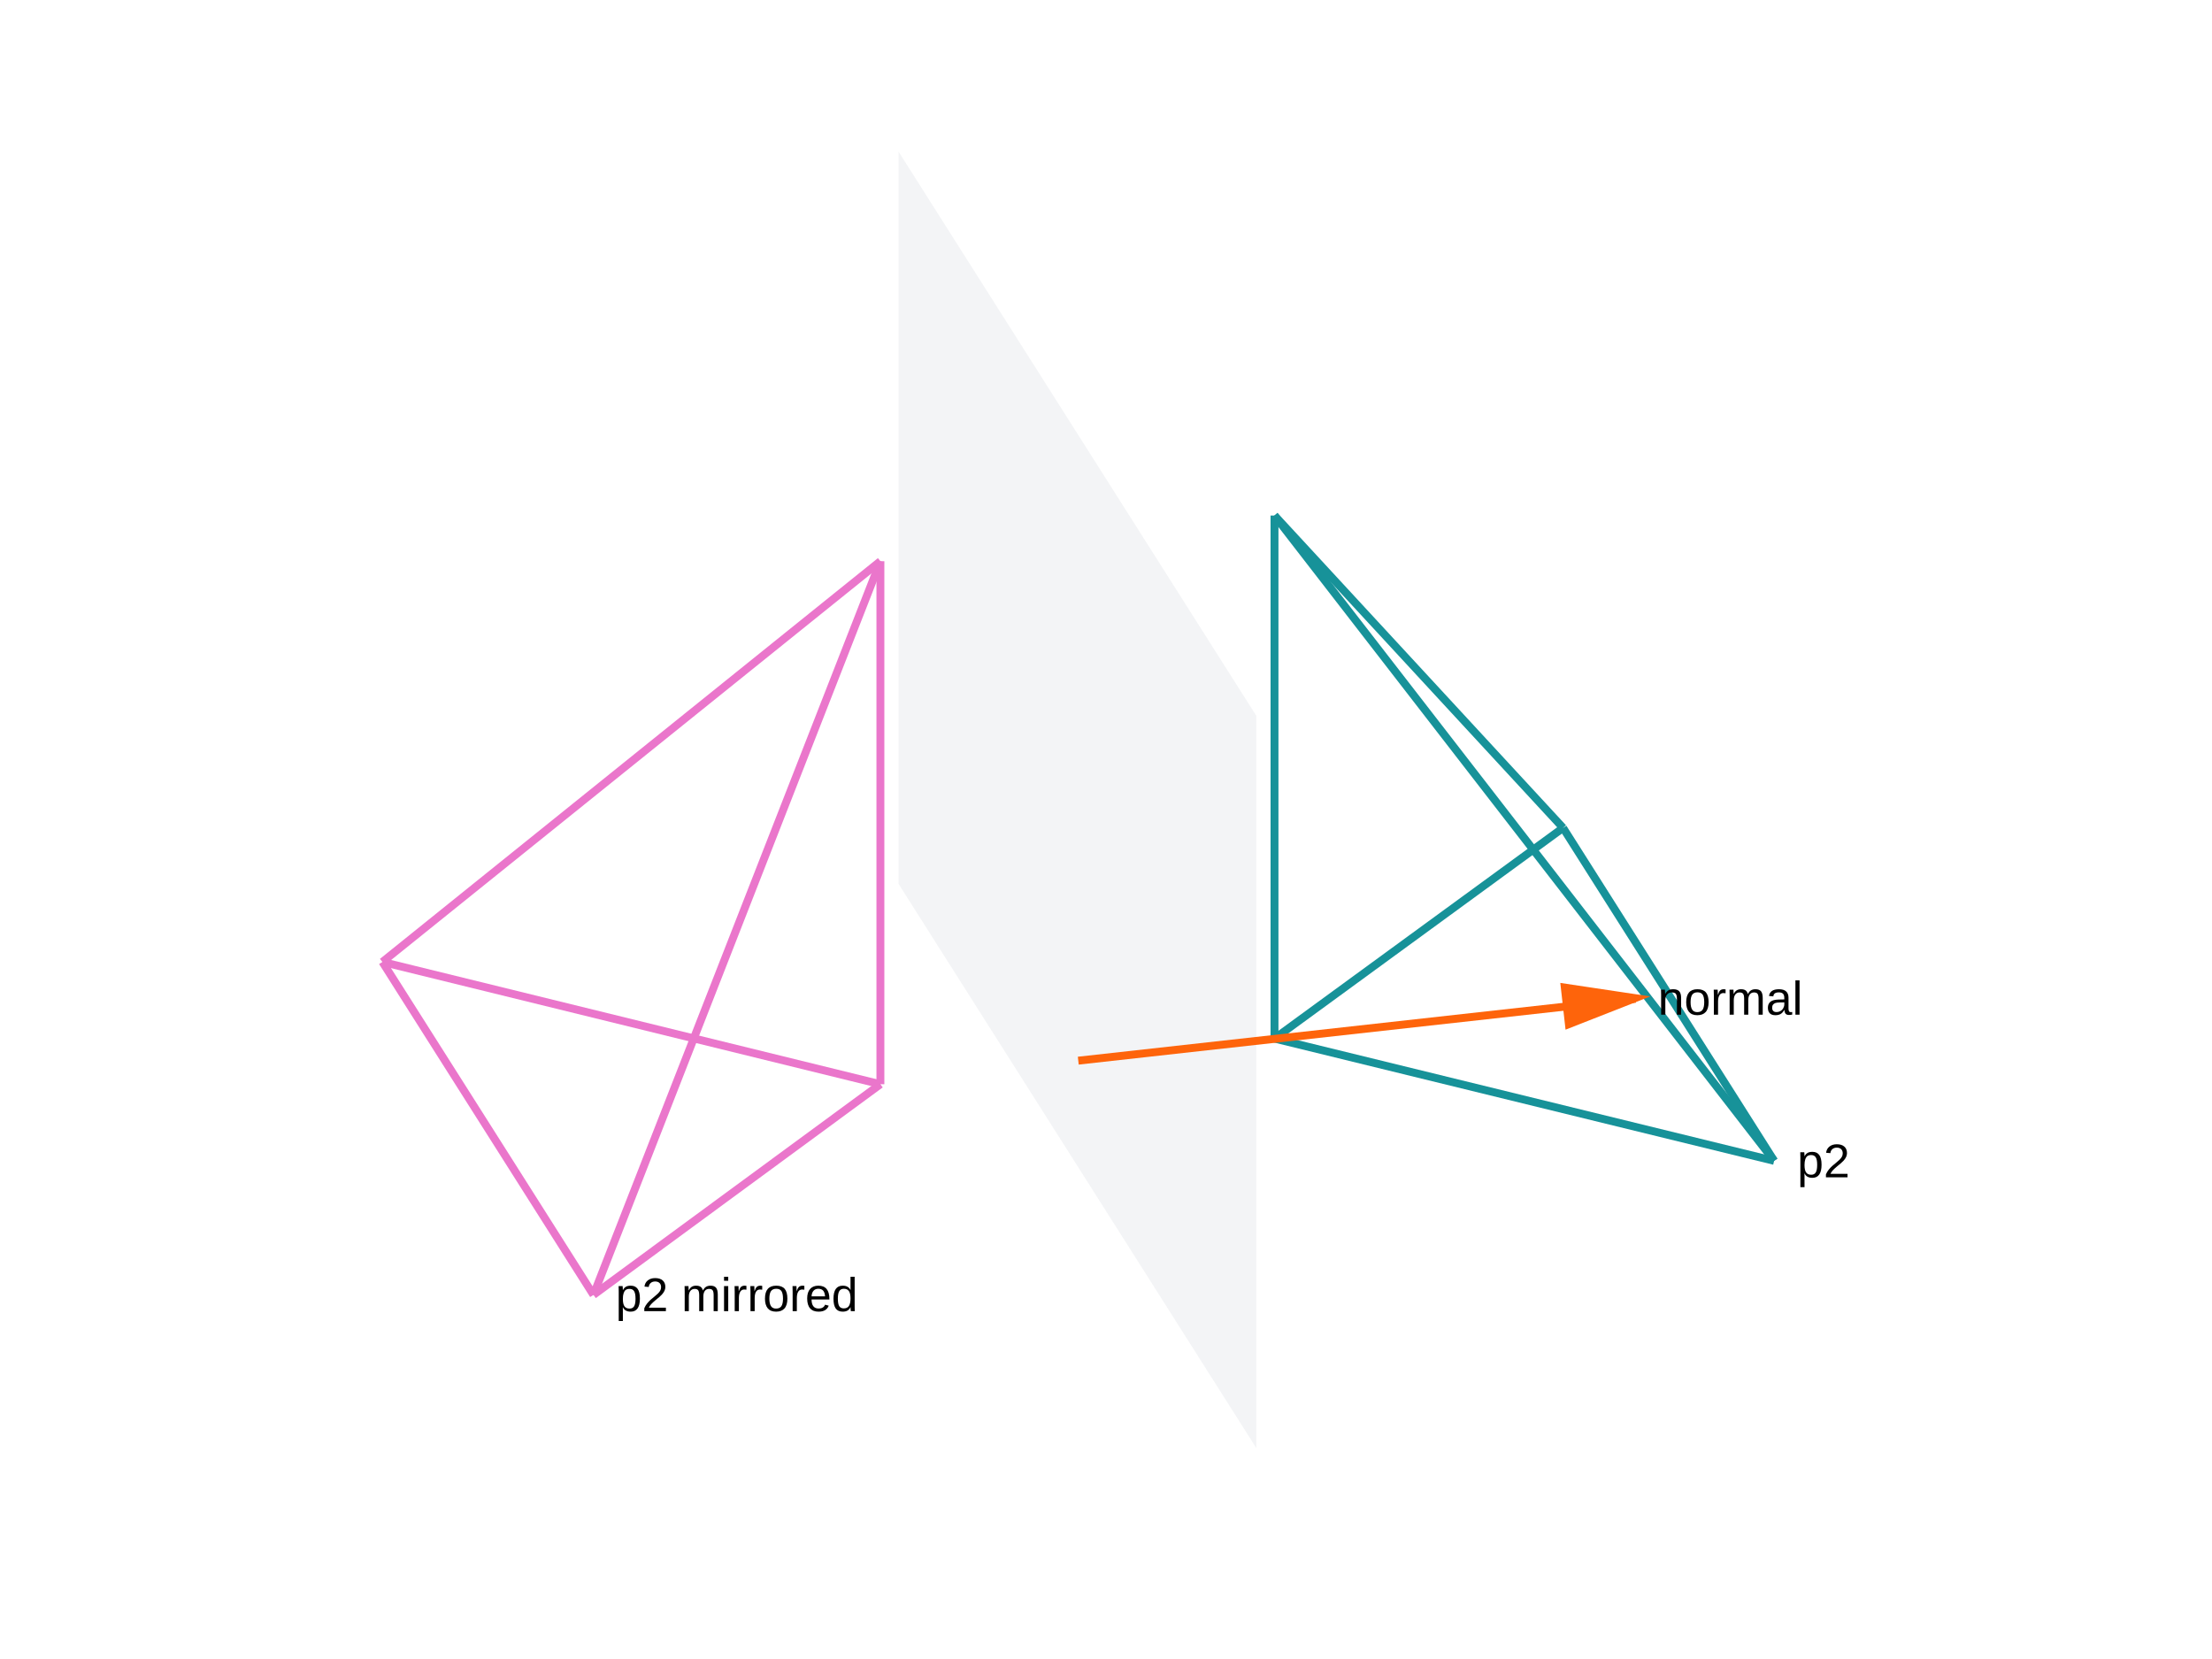
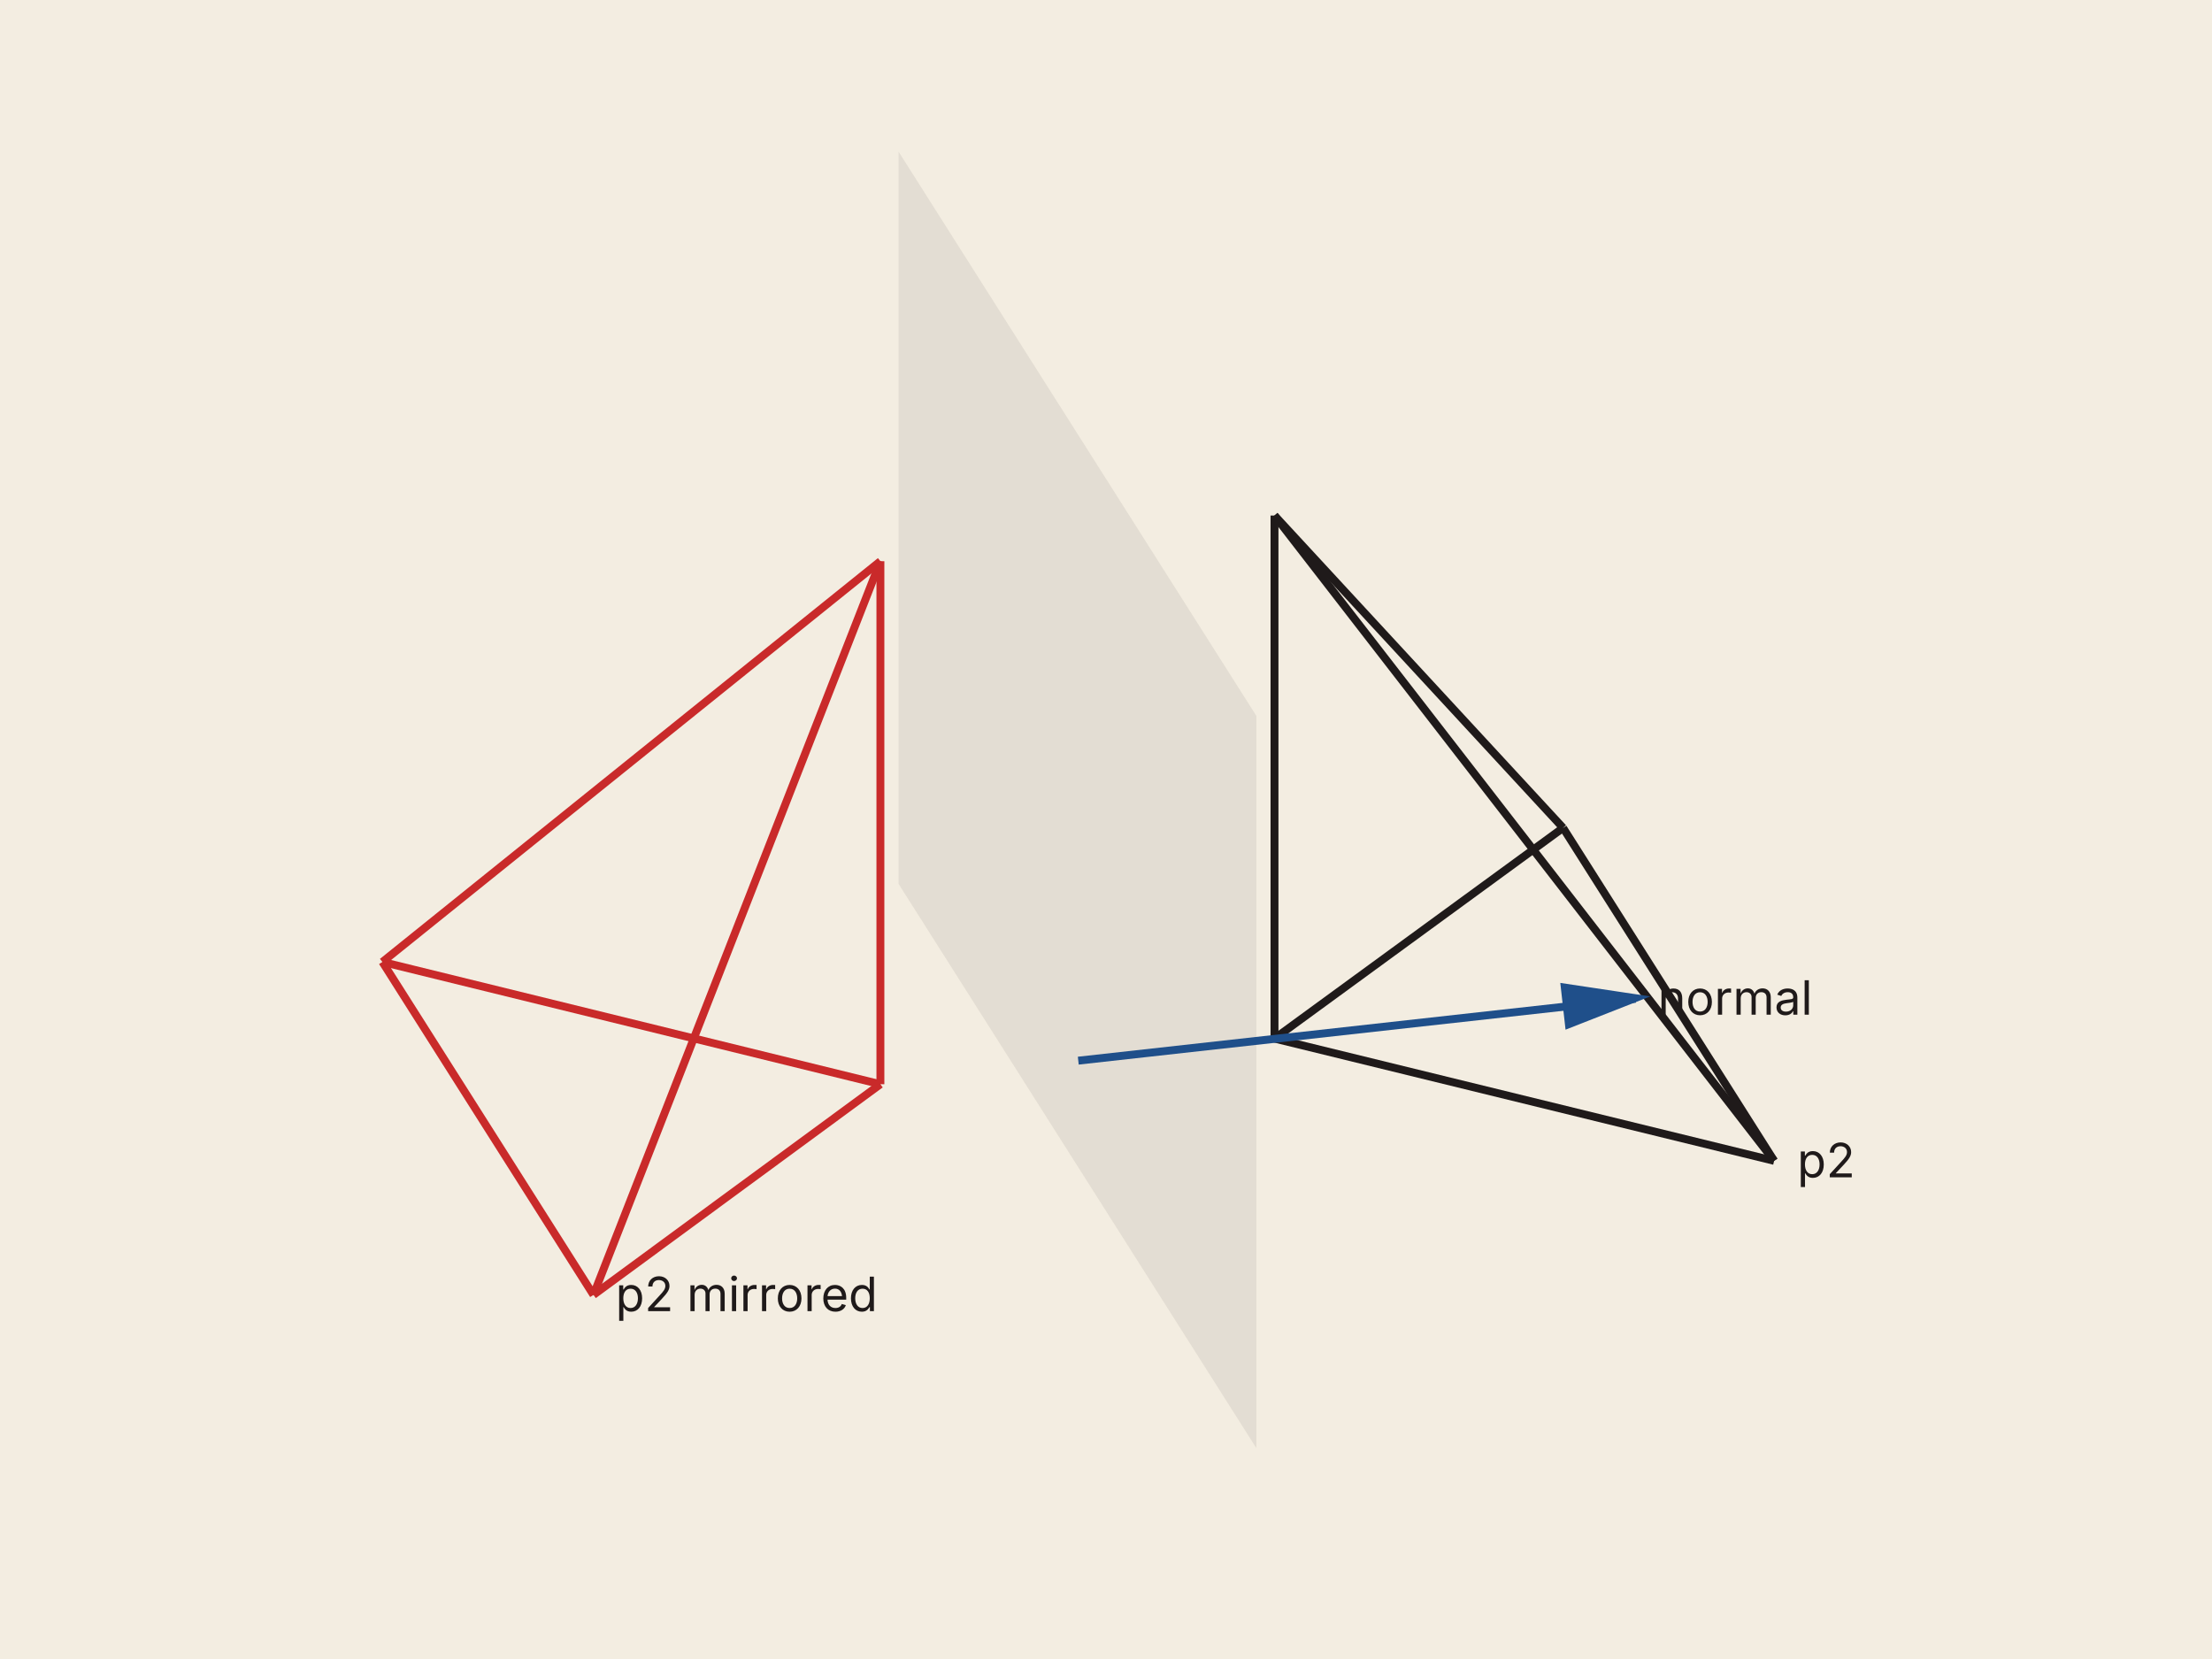
- <svg xmlns="http://www.w3.org/2000/svg" width="560" height="420" viewBox="0 0 560 420" font-family="Arial,Helvetica,sans-serif" font-size="12">
-   <rect x="0" y="0" width="560" height="420" fill="white" stroke="none" stroke-width="0" />
+ <svg xmlns="http://www.w3.org/2000/svg" width="560" height="420" viewBox="0 0 560 420" font-family="Inter,Arial,Helvetica,sans-serif" font-size="12">
+   <rect x="0" y="0" width="560" height="420" fill="#f3ede1" stroke="none" stroke-width="0" />
  <g class="fs-axes" data-area="74.27 491.73 16 389" data-x="-1.3607e0 1.4987e0" data-y="-8.243e-1 1.7306e0" data-log="0 0" data-grid="0" data-font-size="12" data-xtics="none" data-ytics="none">
    <g class="fs-grid" display="none">
</g>
    <svg class="fs-plot" x="74.27" y="16" width="417.46" height="373" viewBox="0 0 1 1" preserveAspectRatio="none" overflow="hidden">
      <g class="fs-series" data-series="1">
-         <path fill="#9ca0b0" fill-opacity="0.12" stroke="none" vector-effect="non-scaling-stroke" d="M0.367,0.557 0.584,0.94 0.584,0.443 0.367,0.06 0.367,0.557Z" />
+         <path fill="#716868" fill-opacity="0.12" stroke="none" vector-effect="non-scaling-stroke" d="M0.367,0.557 0.584,0.94 0.584,0.443 0.367,0.06 0.367,0.557Z" />
      </g>
      <g class="fs-series" data-series="2">
-         <polyline fill="none" stroke="#179299" stroke-width="2" stroke-linejoin="round" vector-effect="non-scaling-stroke" points="0.595,0.662 0.898,0.745" />
-         <polyline fill="none" stroke="#179299" stroke-width="2" stroke-linejoin="round" vector-effect="non-scaling-stroke" points="0.595,0.662 0.77,0.519" />
-         <polyline fill="none" stroke="#179299" stroke-width="2" stroke-linejoin="round" vector-effect="non-scaling-stroke" points="0.595,0.662 0.595,0.307" />
-         <polyline fill="none" stroke="#179299" stroke-width="2" stroke-linejoin="round" vector-effect="non-scaling-stroke" points="0.898,0.745 0.77,0.519" />
-         <polyline fill="none" stroke="#179299" stroke-width="2" stroke-linejoin="round" vector-effect="non-scaling-stroke" points="0.898,0.745 0.595,0.307" />
-         <polyline fill="none" stroke="#179299" stroke-width="2" stroke-linejoin="round" vector-effect="non-scaling-stroke" points="0.77,0.519 0.595,0.307" />
+         <polyline fill="none" stroke="#1f1a1a" stroke-width="2" stroke-linejoin="round" vector-effect="non-scaling-stroke" points="0.595,0.662 0.898,0.745" />
+         <polyline fill="none" stroke="#1f1a1a" stroke-width="2" stroke-linejoin="round" vector-effect="non-scaling-stroke" points="0.595,0.662 0.77,0.519" />
+         <polyline fill="none" stroke="#1f1a1a" stroke-width="2" stroke-linejoin="round" vector-effect="non-scaling-stroke" points="0.595,0.662 0.595,0.307" />
+         <polyline fill="none" stroke="#1f1a1a" stroke-width="2" stroke-linejoin="round" vector-effect="non-scaling-stroke" points="0.898,0.745 0.77,0.519" />
+         <polyline fill="none" stroke="#1f1a1a" stroke-width="2" stroke-linejoin="round" vector-effect="non-scaling-stroke" points="0.898,0.745 0.595,0.307" />
+         <polyline fill="none" stroke="#1f1a1a" stroke-width="2" stroke-linejoin="round" vector-effect="non-scaling-stroke" points="0.77,0.519 0.595,0.307" />
      </g>
      <g class="fs-series" data-series="3">
-         <polyline fill="none" stroke="#ea76cb" stroke-width="2" stroke-linejoin="round" vector-effect="non-scaling-stroke" points="0.356,0.693 0.182,0.836" />
-         <polyline fill="none" stroke="#ea76cb" stroke-width="2" stroke-linejoin="round" vector-effect="non-scaling-stroke" points="0.356,0.693 0.054,0.61" />
-         <polyline fill="none" stroke="#ea76cb" stroke-width="2" stroke-linejoin="round" vector-effect="non-scaling-stroke" points="0.356,0.693 0.356,0.338" />
-         <polyline fill="none" stroke="#ea76cb" stroke-width="2" stroke-linejoin="round" vector-effect="non-scaling-stroke" points="0.182,0.836 0.054,0.61" />
-         <polyline fill="none" stroke="#ea76cb" stroke-width="2" stroke-linejoin="round" vector-effect="non-scaling-stroke" points="0.182,0.836 0.356,0.338" />
-         <polyline fill="none" stroke="#ea76cb" stroke-width="2" stroke-linejoin="round" vector-effect="non-scaling-stroke" points="0.054,0.61 0.356,0.338" />
+         <polyline fill="none" stroke="#c92a2a" stroke-width="2" stroke-linejoin="round" vector-effect="non-scaling-stroke" points="0.356,0.693 0.182,0.836" />
+         <polyline fill="none" stroke="#c92a2a" stroke-width="2" stroke-linejoin="round" vector-effect="non-scaling-stroke" points="0.356,0.693 0.054,0.61" />
+         <polyline fill="none" stroke="#c92a2a" stroke-width="2" stroke-linejoin="round" vector-effect="non-scaling-stroke" points="0.356,0.693 0.356,0.338" />
+         <polyline fill="none" stroke="#c92a2a" stroke-width="2" stroke-linejoin="round" vector-effect="non-scaling-stroke" points="0.182,0.836 0.054,0.61" />
+         <polyline fill="none" stroke="#c92a2a" stroke-width="2" stroke-linejoin="round" vector-effect="non-scaling-stroke" points="0.182,0.836 0.356,0.338" />
+         <polyline fill="none" stroke="#c92a2a" stroke-width="2" stroke-linejoin="round" vector-effect="non-scaling-stroke" points="0.054,0.61 0.356,0.338" />
      </g>
      <g class="fs-series" data-series="4">
-         <path class="fs-vectors" data-head="1" data-filled="1" fill="none" stroke="#fe640b" stroke-width="2" vector-effect="non-scaling-stroke" d="M0.476,0.677L0.814,0.635" />
+         <path class="fs-vectors" data-head="1" data-filled="1" fill="none" stroke="#1f4f8a" stroke-width="2" vector-effect="non-scaling-stroke" d="M0.476,0.677L0.814,0.635" />
      </g>
      <g class="fs-series" data-series="5">
</g>
    </svg>
    <svg class="fs-heads" x="74.27" y="16" width="417.46" height="373" viewBox="0 0 417.46 373" overflow="hidden">
      <g data-series="4">
-         <polygon points="321.88,234.02 339.68,236.69 322.92,243.27" fill="#fe640b" stroke="#fe640b" stroke-width="2" />
+         <polygon points="321.88,234.02 339.68,236.69 322.92,243.27" fill="#1f4f8a" stroke="#1f4f8a" stroke-width="2" />
      </g>
    </svg>
    <svg class="fs-labels" x="74.27" y="16" width="417.46" height="373" viewBox="0 0 417.46 373" overflow="hidden">
-       <text class="fs-label" data-series="5" data-u="0.898172" data-v="0.744936" data-dx="5.76" data-dy="4.2" x="380.71" y="282.06" fill="black">p2</text>
-       <text class="fs-label" data-series="5" data-u="0.181574" data-v="0.835755" data-dx="5.76" data-dy="4.2" x="81.56" y="315.94" fill="black">p2 mirrored</text>
-       <text class="fs-label" data-series="5" data-u="0.813676" data-v="0.634553" data-dx="5.76" data-dy="4.2" x="345.44" y="240.89" fill="black">normal</text>
+       <text class="fs-label" data-series="5" data-u="0.898172" data-v="0.744936" data-dx="5.76" data-dy="4.2" x="380.71" y="282.06" fill="#1f1a1a">p2</text>
+       <text class="fs-label" data-series="5" data-u="0.181574" data-v="0.835755" data-dx="5.76" data-dy="4.2" x="81.56" y="315.94" fill="#1f1a1a">p2 mirrored</text>
+       <text class="fs-label" data-series="5" data-u="0.813676" data-v="0.634553" data-dx="5.76" data-dy="4.2" x="345.44" y="240.89" fill="#1f1a1a">normal</text>
    </svg>
    <g class="fs-xticks">
</g>
    <g class="fs-yticks">
</g>
  </g>
</svg>
